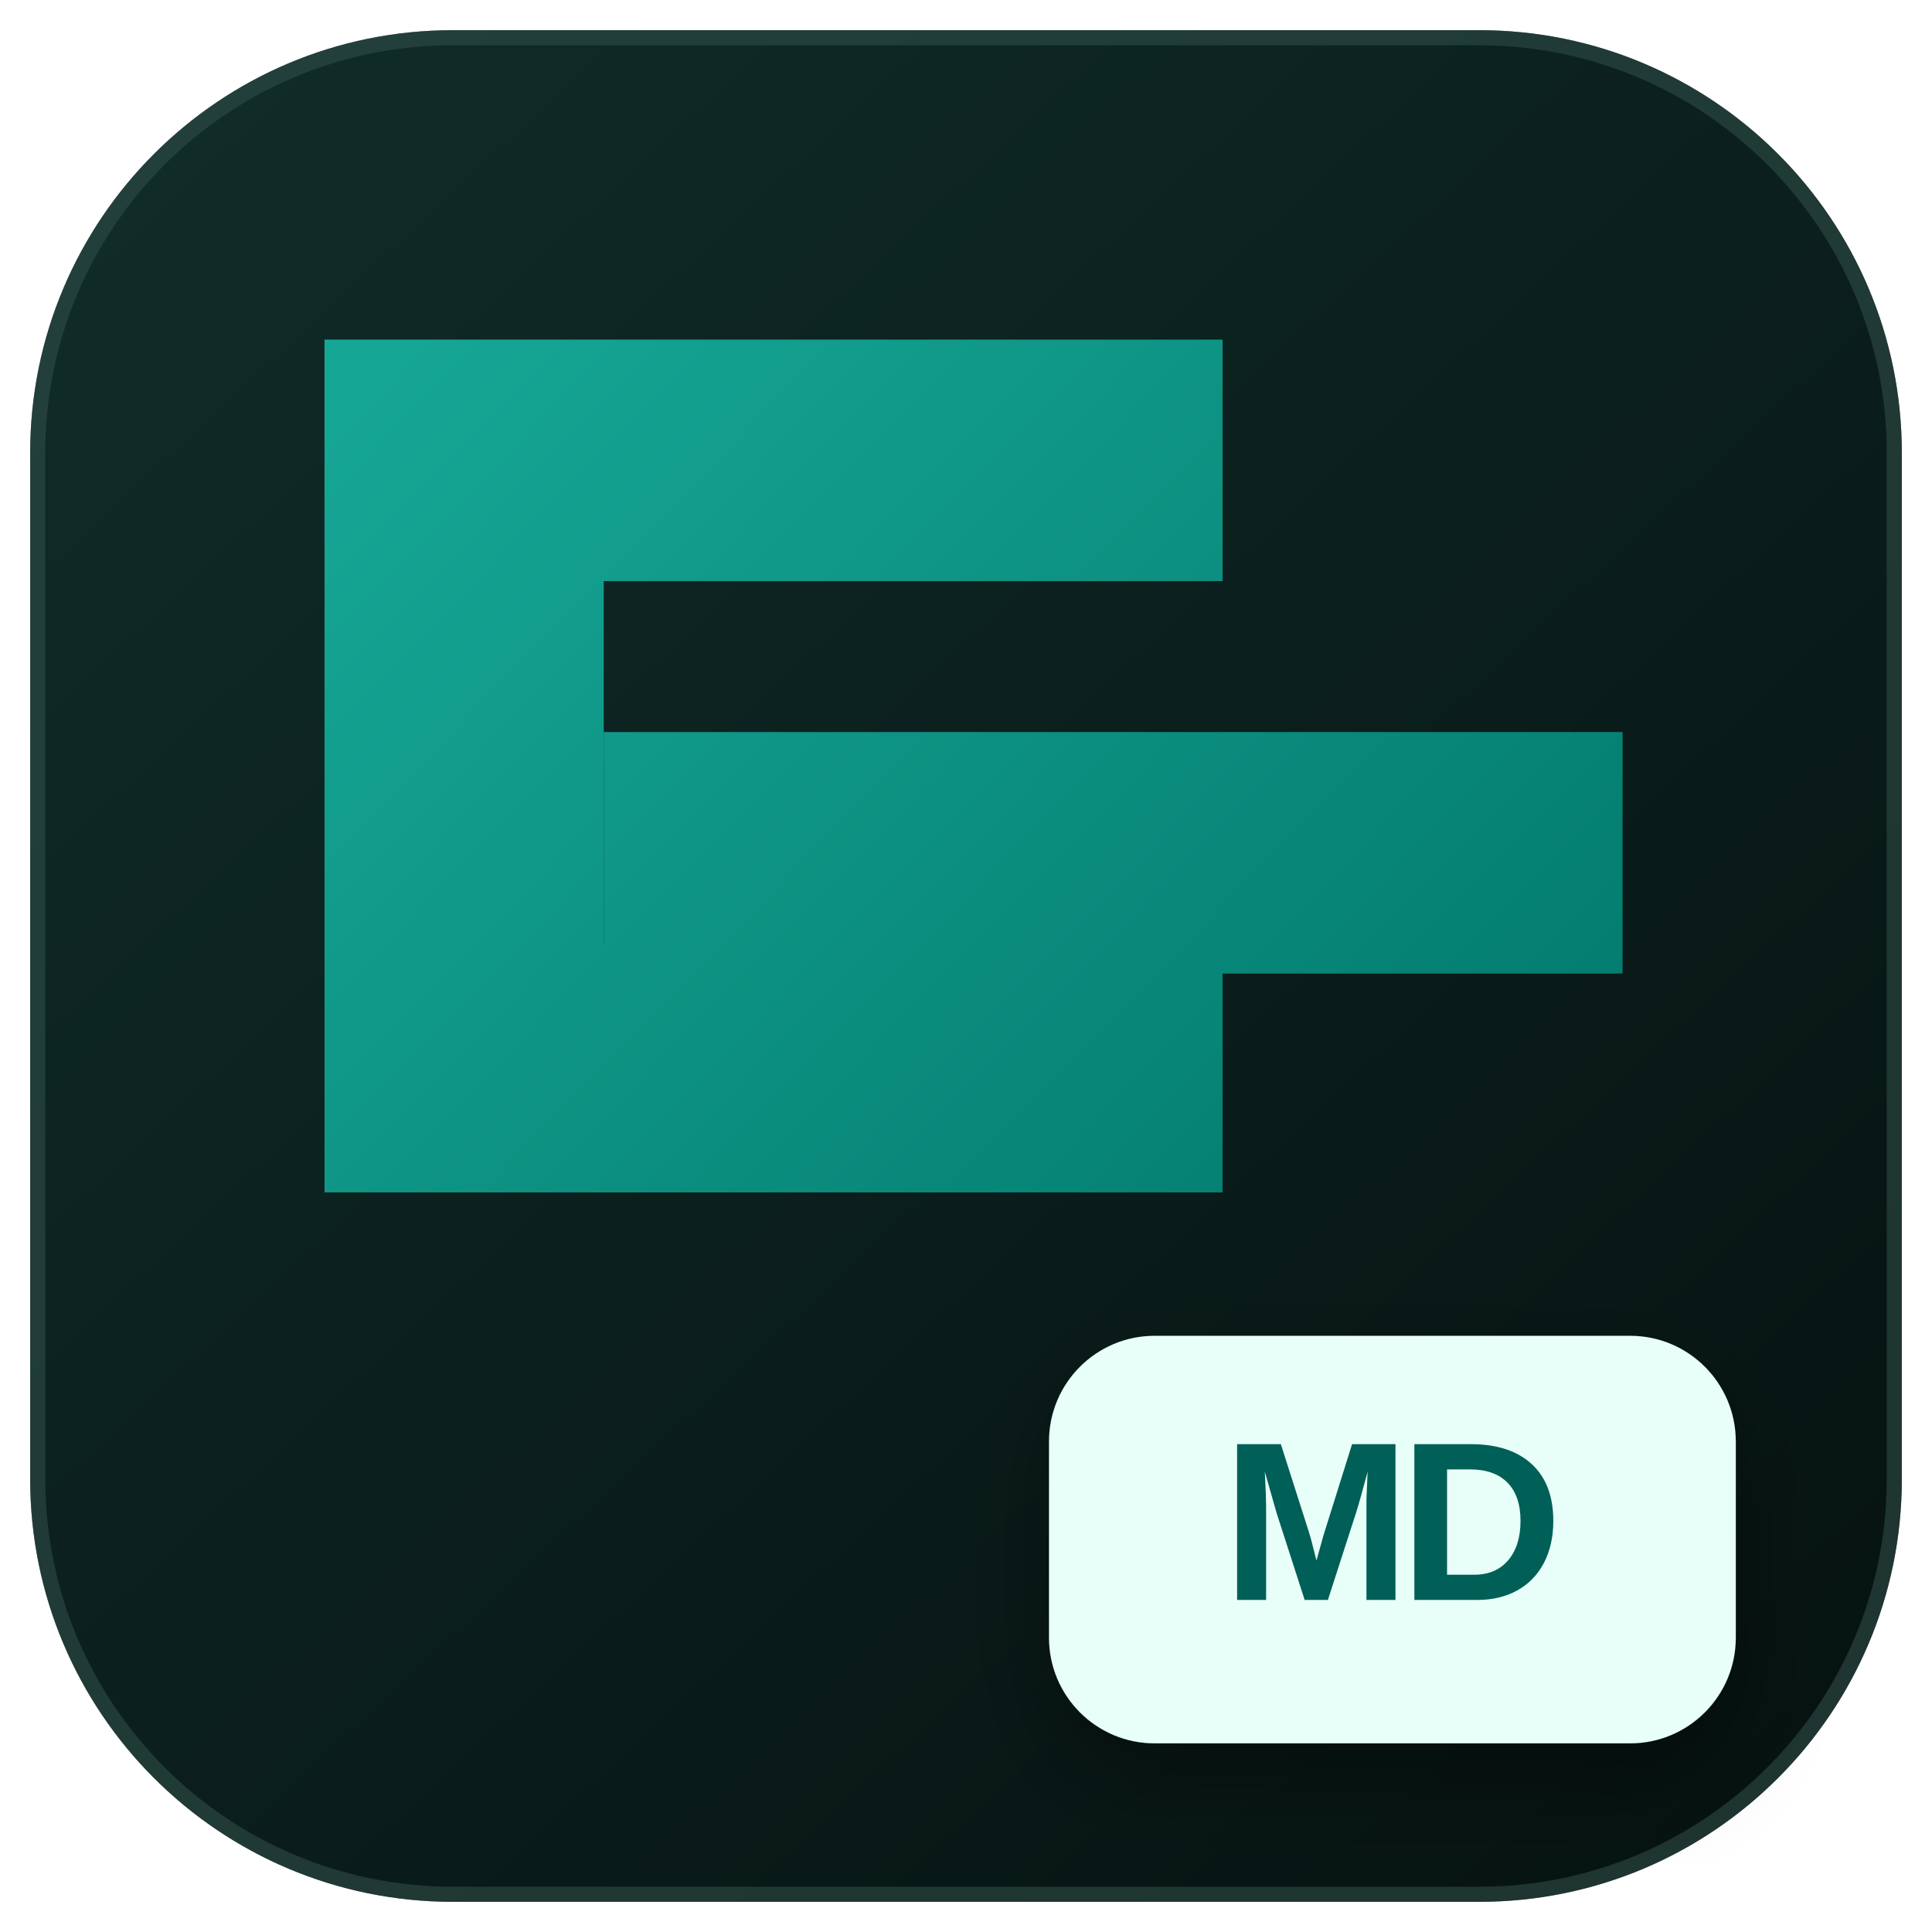
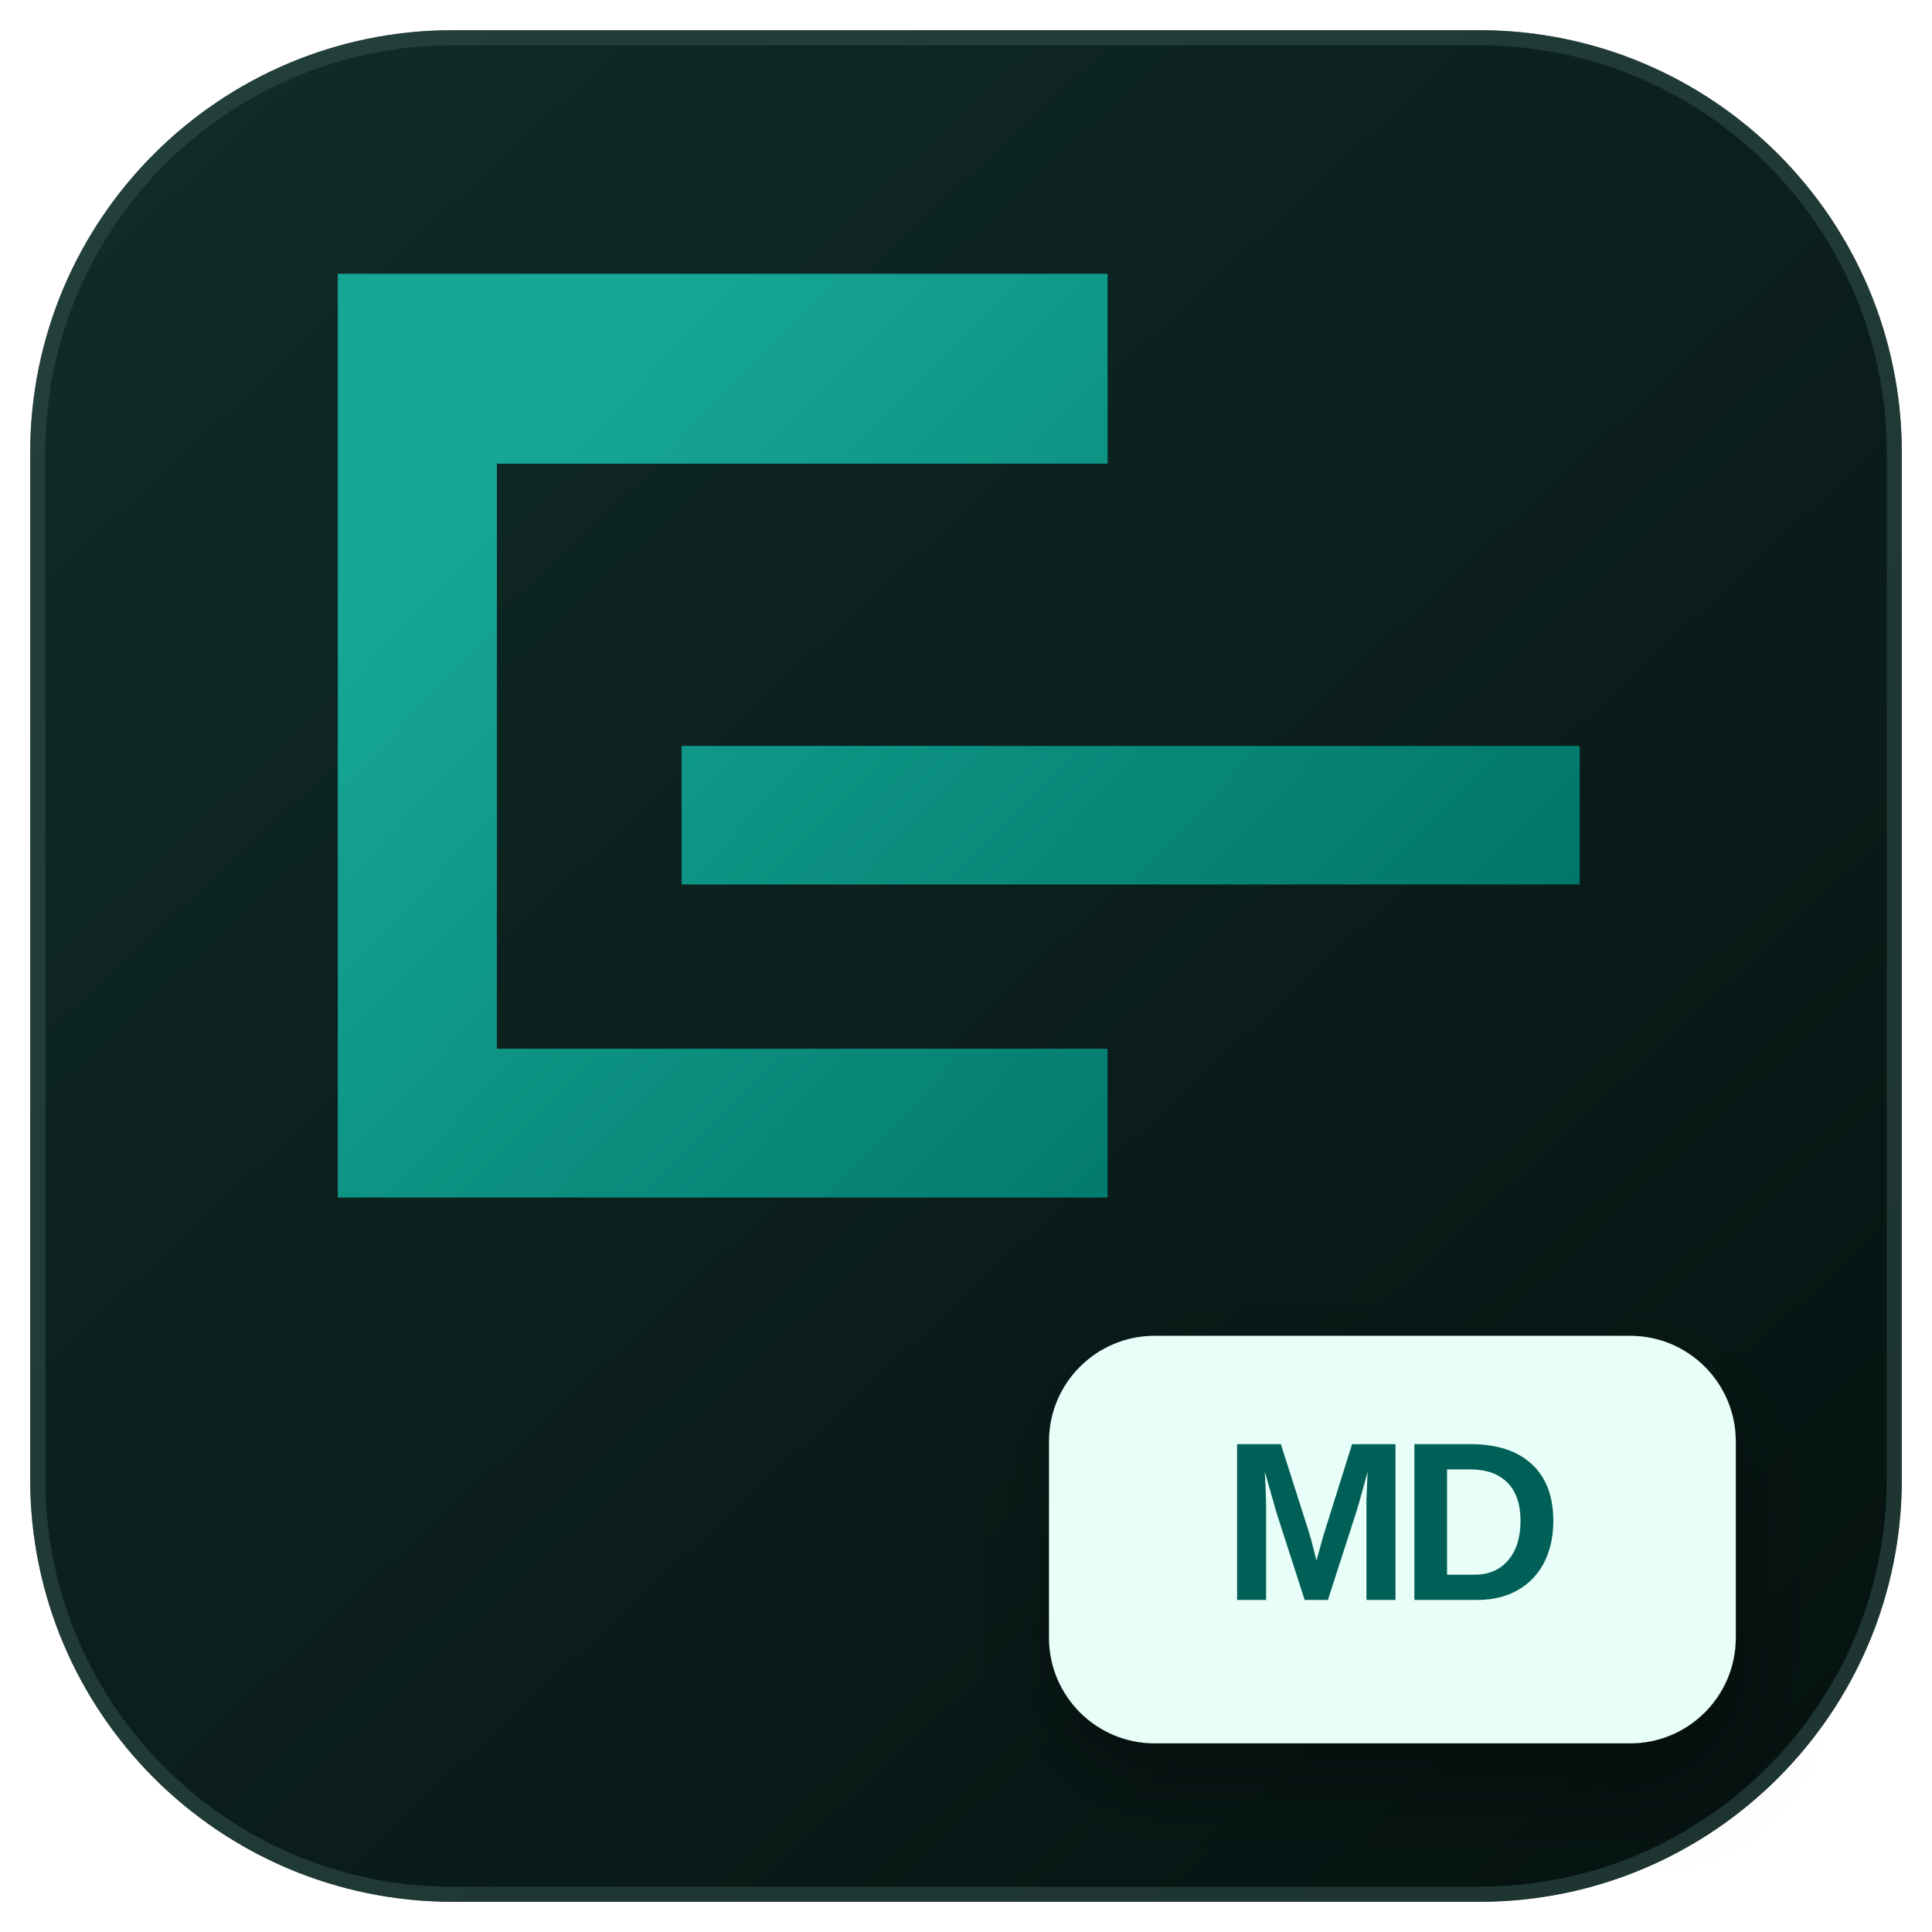
<svg xmlns="http://www.w3.org/2000/svg" width="256" height="256" viewBox="0 0 256 256">
  <defs>
    <linearGradient id="bg" x1="24" y1="16" x2="232" y2="240" gradientUnits="userSpaceOnUse">
      <stop stop-color="#102b28" />
      <stop offset="1" stop-color="#061311" />
    </linearGradient>
    <linearGradient id="mark" x1="55" y1="45" x2="204" y2="190" gradientUnits="userSpaceOnUse">
      <stop stop-color="#16a695" />
      <stop offset="1" stop-color="#007568" />
    </linearGradient>
    <filter id="shadow" x="-30%" y="-30%" width="160%" height="160%">
      <feDropShadow dx="0" dy="5" stdDeviation="6" flood-color="#000" flood-opacity=".35" />
    </filter>
  </defs>
  <rect x="4" y="4" width="248" height="248" rx="56" fill="url(#bg)" />
  <rect x="5" y="5" width="246" height="246" rx="55" fill="none" stroke="#31514c" stroke-opacity=".55" stroke-width="2" />
-   <g fill="url(#mark)">
-     <path d="M43 45h119v32H80v48h82v33H43z" />
-     <path d="M80 97h135v32H80z" />
+   <g fill="url(#mark)" transform="translate(40 22) scale(.68)">
+     <path d="M7 21h150v37H38v114h119v29H7z" />
+     <path d="M74 113h175v27H74z" />
  </g>
  <g filter="url(#shadow)">
    <rect x="139" y="177" width="91" height="54" rx="14" fill="#e8fff9" />
    <text x="184.5" y="212" text-anchor="middle" fill="#005f56" font-family="Segoe UI, Arial, sans-serif" font-size="30" font-weight="750" letter-spacing="-1.5">MD</text>
  </g>
</svg>
